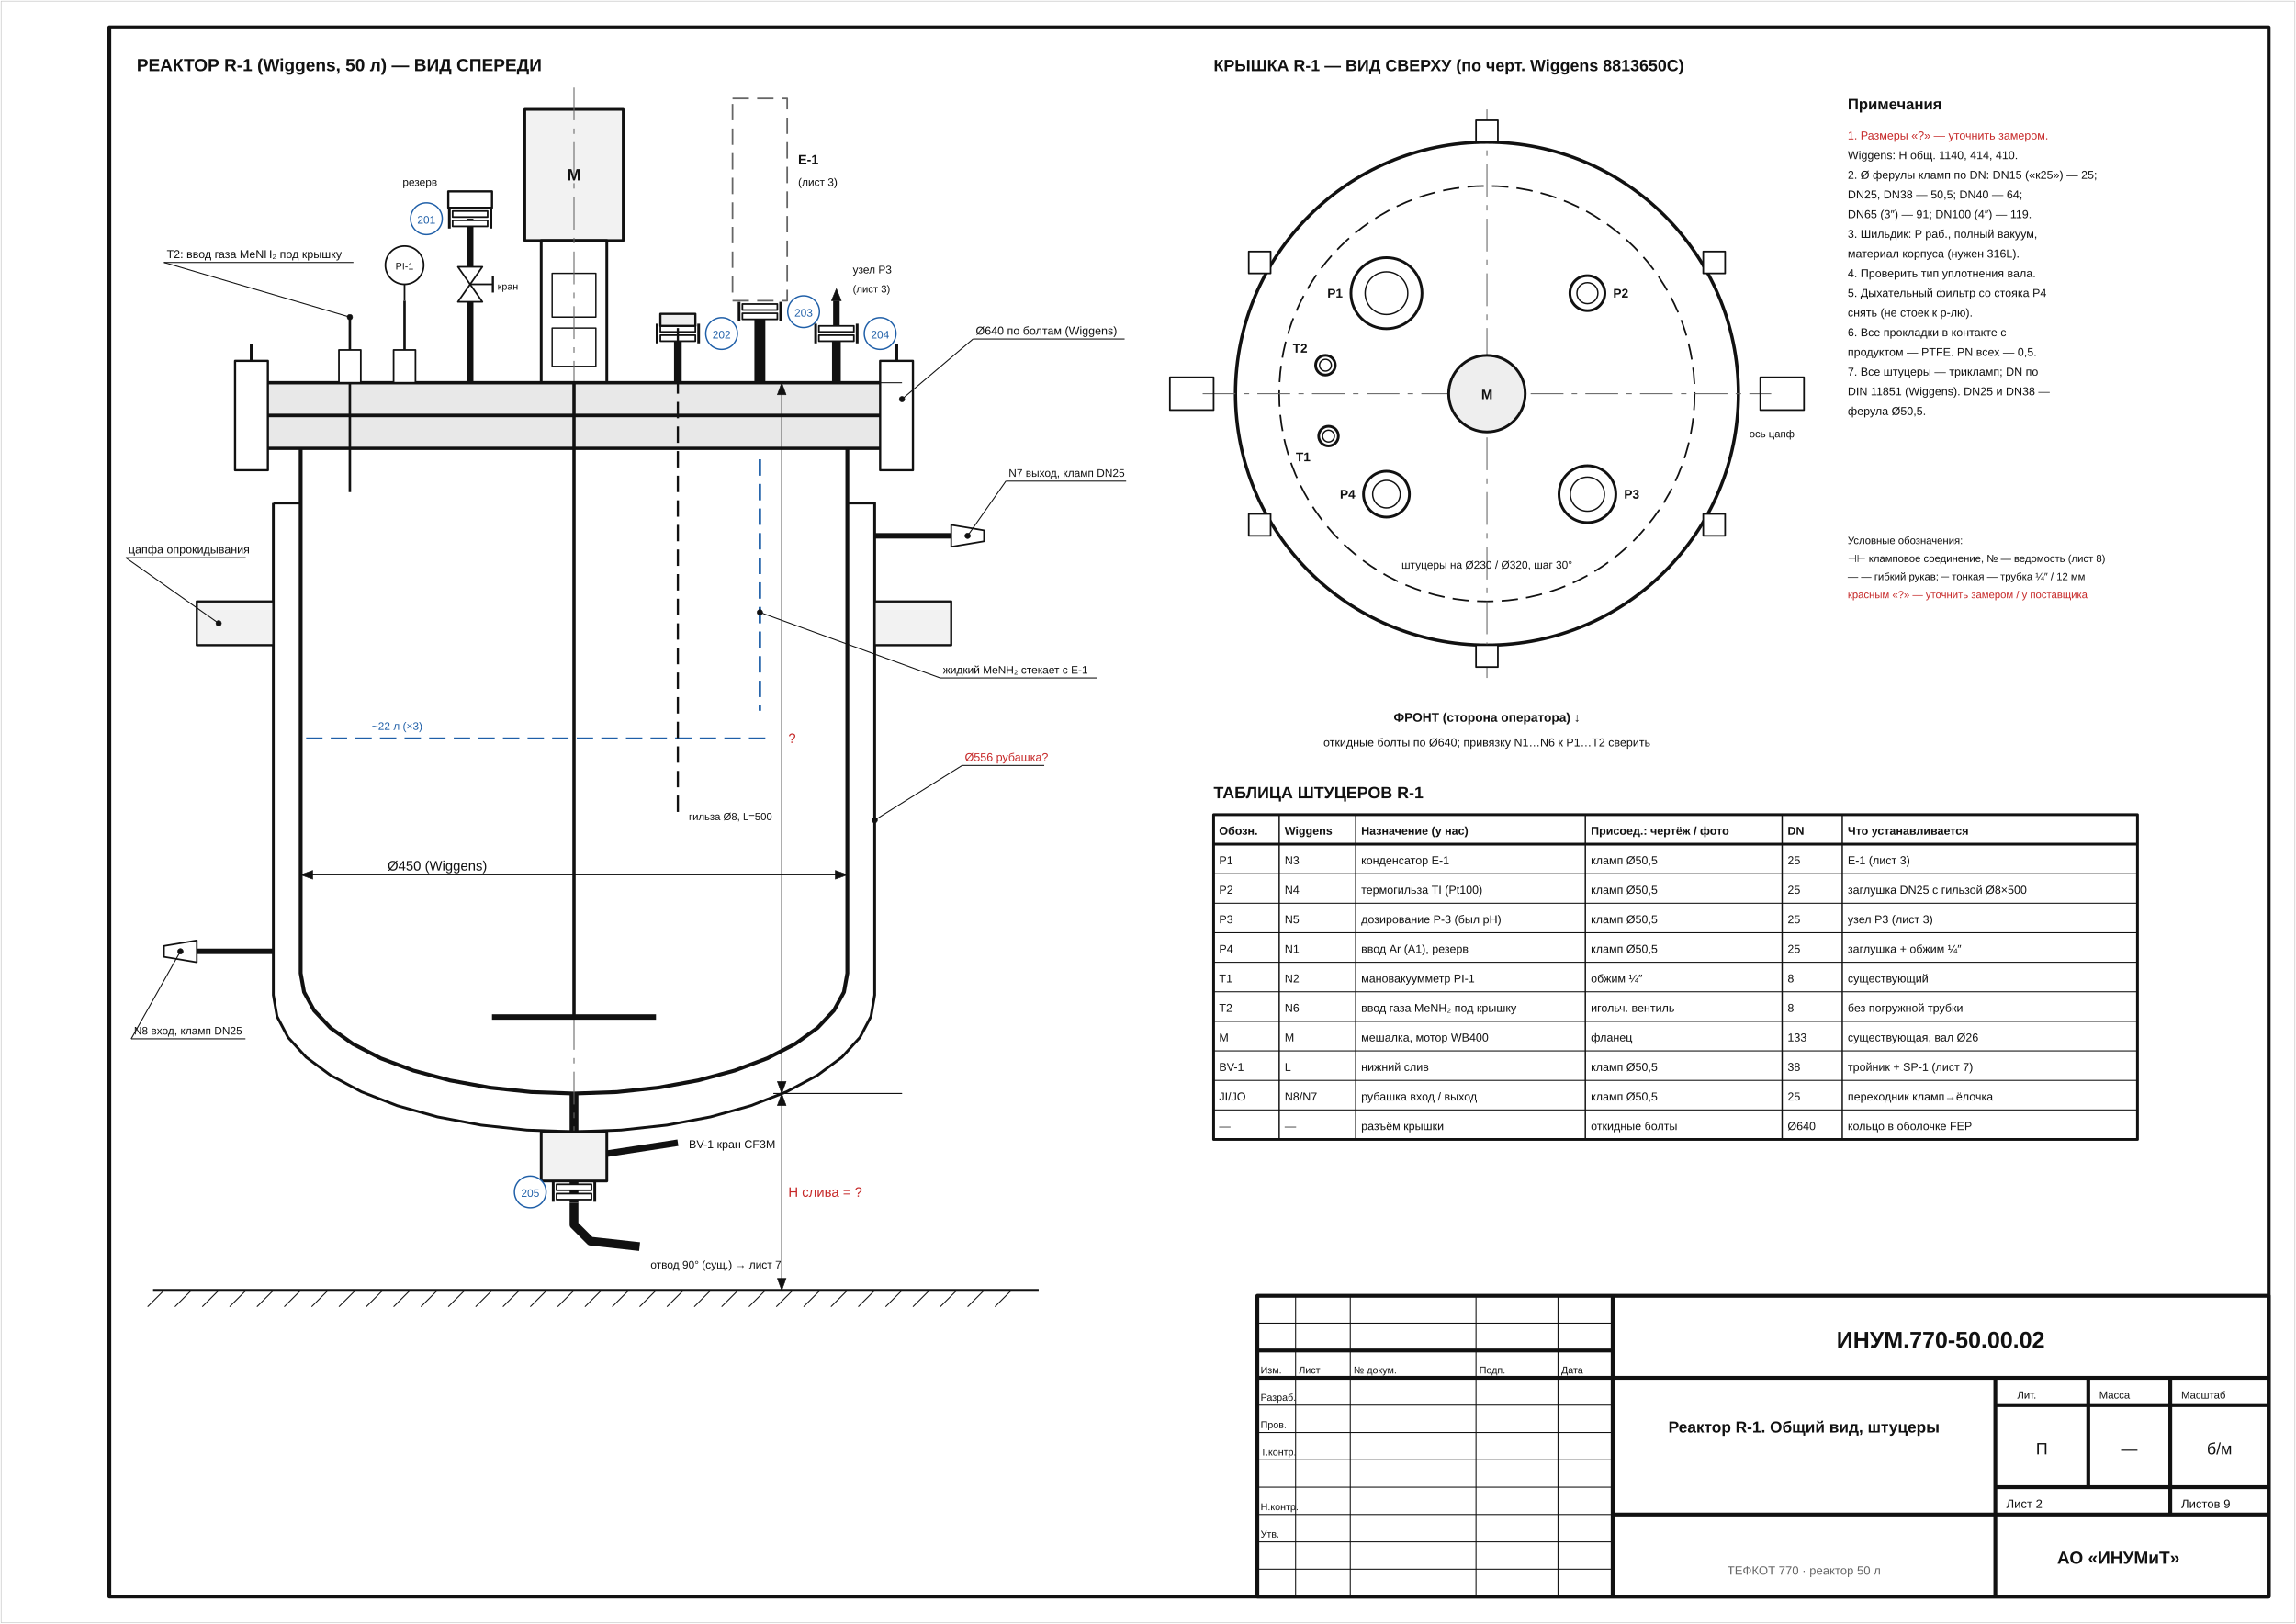
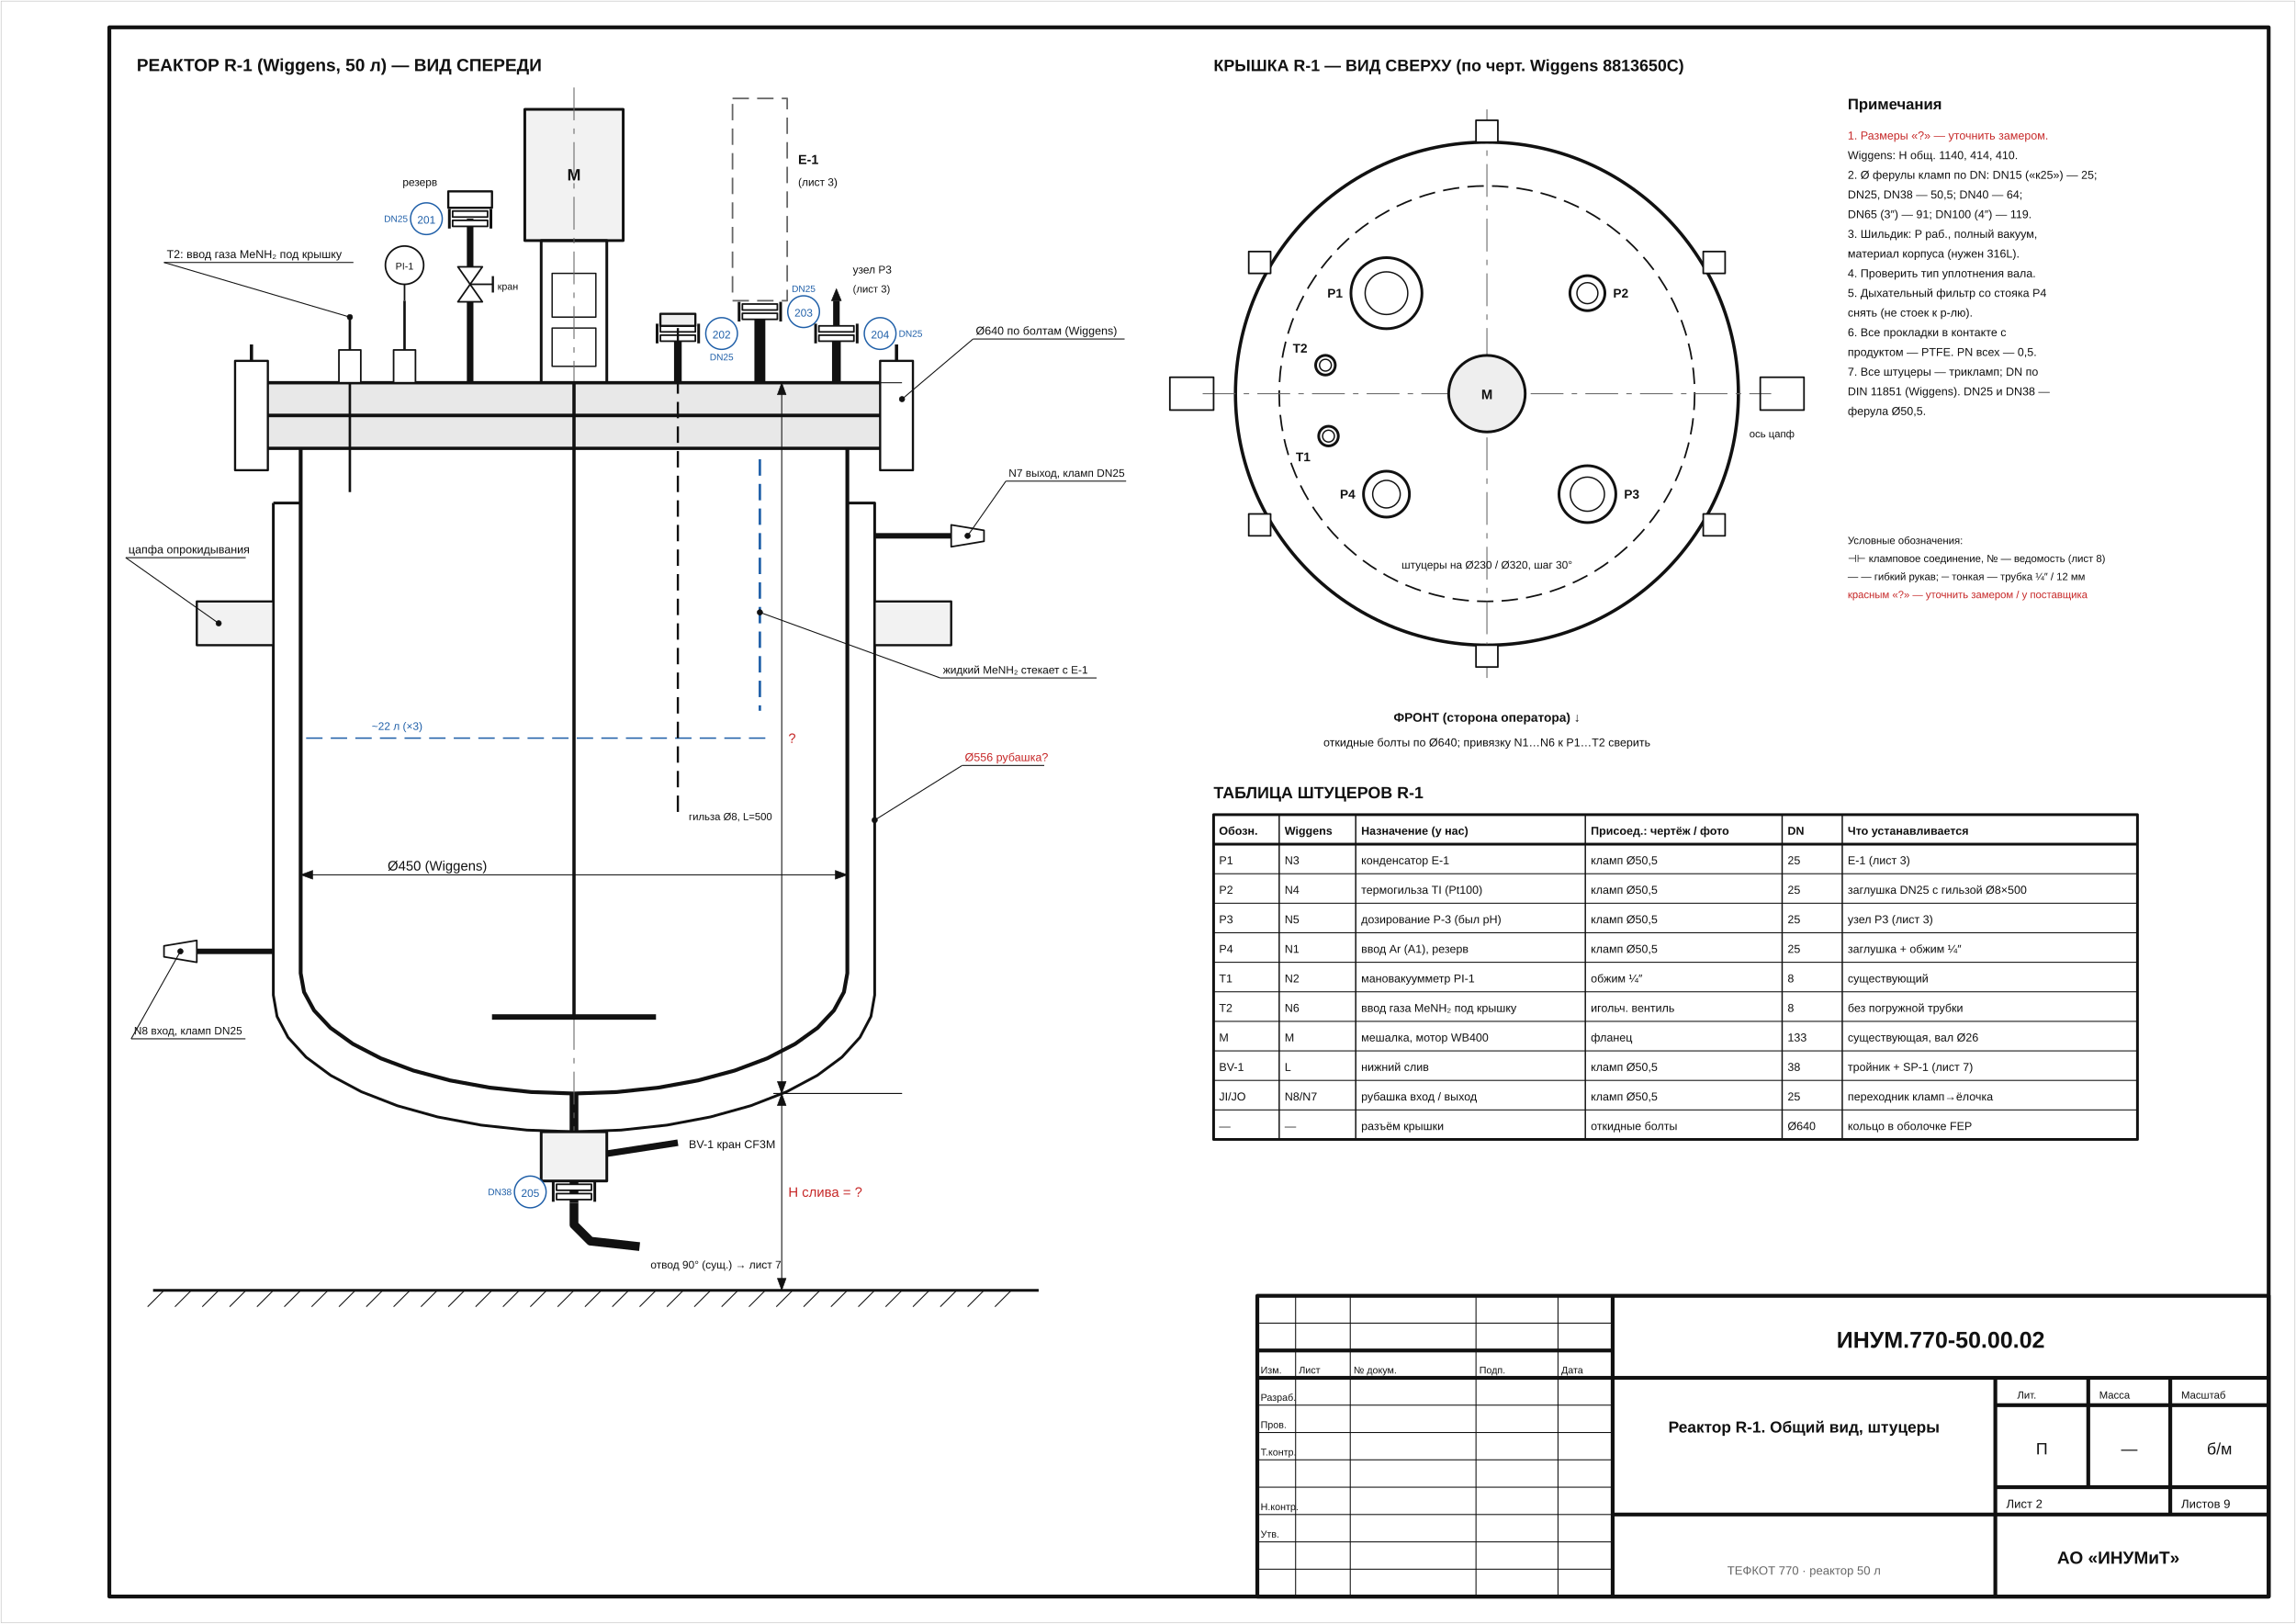
<svg xmlns="http://www.w3.org/2000/svg" viewBox="0 0 420.0 297.0" width="420.0mm" height="297.0mm" font-family="Arial, 'Liberation Sans', sans-serif">
  <rect width="100%" height="100%" fill="#fff" />
  <path d="M230.00,247.00 L295.00,247.00" fill="none" stroke="#111111" stroke-width="0.7" stroke-linejoin="round" />
  <path d="M230.00,252.00 L295.00,252.00" fill="none" stroke="#111111" stroke-width="0.7" stroke-linejoin="round" />
  <path d="M295.00,237.00 L295.00,292.00" fill="none" stroke="#111111" stroke-width="0.7" stroke-linejoin="round" />
  <path d="M295.00,252.00 L415.00,252.00" fill="none" stroke="#111111" stroke-width="0.7" stroke-linejoin="round" />
  <path d="M365.00,252.00 L365.00,292.00" fill="none" stroke="#111111" stroke-width="0.7" stroke-linejoin="round" />
  <path d="M295.00,277.00 L415.00,277.00" fill="none" stroke="#111111" stroke-width="0.7" stroke-linejoin="round" />
  <path d="M365.00,257.00 L415.00,257.00" fill="none" stroke="#111111" stroke-width="0.7" stroke-linejoin="round" />
  <path d="M365.00,272.00 L415.00,272.00" fill="none" stroke="#111111" stroke-width="0.7" stroke-linejoin="round" />
  <path d="M382.00,252.00 L382.00,272.00" fill="none" stroke="#111111" stroke-width="0.7" stroke-linejoin="round" />
  <path d="M397.00,252.00 L397.00,272.00" fill="none" stroke="#111111" stroke-width="0.7" stroke-linejoin="round" />
  <path d="M397.00,272.00 L397.00,277.00" fill="none" stroke="#111111" stroke-width="0.7" stroke-linejoin="round" />
  <path d="M55.00,82.00 L55.00,178.00 L55.62,181.44 L57.45,184.80 L60.45,187.99 L64.55,190.93 L69.64,193.56 L75.61,195.80 L82.30,197.60 L89.55,198.92 L97.18,199.73 L105.00,200.00 L112.82,199.73 L120.45,198.92 L127.70,197.60 L134.39,195.80 L140.36,193.56 L145.45,190.93 L149.55,187.99 L152.55,184.80 L154.38,181.44 L155.00,178.00 L155.00,82.00" fill="none" stroke="#111111" stroke-width="0.7" stroke-linejoin="round" />
  <path d="M50.00,92.00 L50.00,182.00 L50.68,185.91 L52.69,189.73 L55.99,193.35 L60.50,196.69 L66.11,199.68 L72.67,202.23 L80.03,204.28 L88.00,205.78 L96.40,206.69 L105.00,207.00 L113.60,206.69 L122.00,205.78 L129.97,204.28 L137.33,202.23 L143.89,199.68 L149.50,196.69 L154.01,193.35 L157.31,189.73 L159.32,185.91 L160.00,182.00 L160.00,92.00 L155.00,92.00" fill="none" stroke="#111111" stroke-width="0.5" stroke-linejoin="round" />
  <path d="M50.00,92.00 L55.00,92.00" fill="none" stroke="#111111" stroke-width="0.5" stroke-linejoin="round" />
  <path d="M74.00,70.00 L74.00,55.00" fill="none" stroke="#111111" stroke-width="0.45" stroke-linejoin="round" />
  <path d="M86.00,70.00 L86.00,55.20" fill="none" stroke="#111111" stroke-width="1.2" stroke-linejoin="round" />
  <path d="M86.00,48.80 L86.00,40.00" fill="none" stroke="#111111" stroke-width="1.2" stroke-linejoin="round" />
  <path d="M124.00,70.00 L124.00,62.00" fill="none" stroke="#111111" stroke-width="1.4" stroke-linejoin="round" />
  <path d="M139.00,70.00 L139.00,58.00" fill="none" stroke="#111111" stroke-width="2.0" stroke-linejoin="round" />
  <path d="M153.00,70.00 L153.00,62.00" fill="none" stroke="#111111" stroke-width="1.6" stroke-linejoin="round" />
  <path d="M153.00,60.00 L153.00,55.00" fill="none" stroke="#111111" stroke-width="1.2" stroke-linejoin="round" />
  <path d="M50.00,174.00 L36.00,174.00" fill="none" stroke="#111111" stroke-width="1.0" stroke-linejoin="round" />
  <path d="M160.00,98.00 L174.00,98.00" fill="none" stroke="#111111" stroke-width="1.0" stroke-linejoin="round" />
  <path d="M105.00,200.00 L105.00,220.00" fill="none" stroke="#111111" stroke-width="1.6" stroke-linejoin="round" />
  <path d="M105.00,220.00 L105.00,224.00 L108.00,227.00 L117.00,228.00" fill="none" stroke="#111111" stroke-width="1.6" stroke-linejoin="round" />
  <path d="M222.00,154.40 L391.00,154.40" fill="none" stroke="#111111" stroke-width="0.5" stroke-linejoin="round" />
  <path d="M0.20,0.20 L419.80,0.20 L419.80,296.80 L0.20,296.80 Z" fill="none" stroke="#bbbbbb" stroke-width="0.1" stroke-linejoin="round" />
  <path d="M20.00,5.00 L415.00,5.00 L415.00,292.00 L20.00,292.00 Z" fill="none" stroke="#111111" stroke-width="0.7" stroke-linejoin="round" />
  <path d="M230.00,237.00 L415.00,237.00 L415.00,292.00 L230.00,292.00 Z" fill="none" stroke="#111111" stroke-width="0.7" stroke-linejoin="round" />
  <path d="M230.00,242.00 L295.00,242.00" fill="none" stroke="#111111" stroke-width="0.18" stroke-linejoin="round" />
  <path d="M230.00,257.00 L295.00,257.00" fill="none" stroke="#111111" stroke-width="0.18" stroke-linejoin="round" />
  <path d="M230.00,262.00 L295.00,262.00" fill="none" stroke="#111111" stroke-width="0.18" stroke-linejoin="round" />
  <path d="M230.00,267.00 L295.00,267.00" fill="none" stroke="#111111" stroke-width="0.18" stroke-linejoin="round" />
  <path d="M230.00,272.00 L295.00,272.00" fill="none" stroke="#111111" stroke-width="0.18" stroke-linejoin="round" />
  <path d="M230.00,277.00 L295.00,277.00" fill="none" stroke="#111111" stroke-width="0.18" stroke-linejoin="round" />
  <path d="M230.00,282.00 L295.00,282.00" fill="none" stroke="#111111" stroke-width="0.18" stroke-linejoin="round" />
  <path d="M230.00,287.00 L295.00,287.00" fill="none" stroke="#111111" stroke-width="0.18" stroke-linejoin="round" />
  <path d="M237.00,237.00 L237.00,292.00" fill="none" stroke="#111111" stroke-width="0.18" stroke-linejoin="round" />
  <path d="M247.00,237.00 L247.00,292.00" fill="none" stroke="#111111" stroke-width="0.18" stroke-linejoin="round" />
  <path d="M270.00,237.00 L270.00,292.00" fill="none" stroke="#111111" stroke-width="0.18" stroke-linejoin="round" />
  <path d="M285.00,237.00 L285.00,292.00" fill="none" stroke="#111111" stroke-width="0.18" stroke-linejoin="round" />
  <text x="230.60" y="251.20" font-size="1.8" text-anchor="start" fill="#111111">Изм.</text>
  <text x="237.60" y="251.20" font-size="1.8" text-anchor="start" fill="#111111">Лист</text>
  <text x="247.60" y="251.20" font-size="1.8" text-anchor="start" fill="#111111">№ докум.</text>
  <text x="270.60" y="251.20" font-size="1.8" text-anchor="start" fill="#111111">Подп.</text>
  <text x="285.60" y="251.20" font-size="1.8" text-anchor="start" fill="#111111">Дата</text>
  <text x="230.60" y="256.20" font-size="1.8" text-anchor="start" fill="#111111">Разраб.</text>
  <text x="230.60" y="261.20" font-size="1.8" text-anchor="start" fill="#111111">Пров.</text>
  <text x="230.60" y="266.20" font-size="1.8" text-anchor="start" fill="#111111">Т.контр.</text>
  <text x="230.60" y="276.20" font-size="1.8" text-anchor="start" fill="#111111">Н.контр.</text>
  <text x="230.60" y="281.20" font-size="1.8" text-anchor="start" fill="#111111">Утв.</text>
  <text x="248.60" y="256.20" font-size="1.8" text-anchor="start" fill="#111111" />
  <text x="355.00" y="246.50" font-size="4.2" text-anchor="middle" fill="#111111" font-weight="bold">ИНУМ.770-50.00.02</text>
  <text x="330.00" y="262.00" font-size="2.9" text-anchor="middle" fill="#111111" font-weight="bold">Реактор R-1. Общий вид, штуцеры</text>
  <text x="369.00" y="255.80" font-size="1.9" text-anchor="start" fill="#111111">Лит.</text>
  <text x="384.00" y="255.80" font-size="1.9" text-anchor="start" fill="#111111">Масса</text>
  <text x="399.00" y="255.80" font-size="1.9" text-anchor="start" fill="#111111">Масштаб</text>
  <text x="373.50" y="266.00" font-size="3" text-anchor="middle" fill="#111111">П</text>
  <text x="389.50" y="266.00" font-size="3" text-anchor="middle" fill="#111111">—</text>
  <text x="406.00" y="266.00" font-size="3" text-anchor="middle" fill="#111111">б/м</text>
  <text x="367.00" y="275.80" font-size="2.2" text-anchor="start" fill="#111111">Лист 2</text>
  <text x="399.00" y="275.80" font-size="2.2" text-anchor="start" fill="#111111">Листов 9</text>
  <text x="387.50" y="286.00" font-size="3.2" text-anchor="middle" fill="#111111" font-weight="bold">АО «ИНУМиТ»</text>
  <text x="330.00" y="288.00" font-size="2.2" text-anchor="middle" fill="#666666">ТЕФКОТ 770 · реактор 50 л</text>
  <text x="25.00" y="13.00" font-size="3.2" text-anchor="start" fill="#111111" font-weight="bold">РЕАКТОР R-1 (Wiggens, 50 л) — ВИД СПЕРЕДИ</text>
  <path d="M96.00,20.00 L114.00,20.00 L114.00,44.00 L96.00,44.00 Z" fill="#f2f2f2" stroke="#111111" stroke-width="0.5" stroke-linejoin="round" />
  <text x="105.00" y="33.00" font-size="3" text-anchor="middle" fill="#111111" font-weight="bold">M</text>
  <path d="M99.00,44.00 L111.00,44.00 L111.00,70.00 L99.00,70.00 Z" fill="none" stroke="#111111" stroke-width="0.5" stroke-linejoin="round" />
  <path d="M101.00,50.00 L109.00,50.00 L109.00,58.00 L101.00,58.00 Z" fill="none" stroke="#111111" stroke-width="0.25" stroke-linejoin="round" />
  <path d="M101.00,60.00 L109.00,60.00 L109.00,67.00 L101.00,67.00 Z" fill="none" stroke="#111111" stroke-width="0.25" stroke-linejoin="round" />
  <path d="M105.00,16.00 L105.00,212.00" fill="none" stroke="#666666" stroke-width="0.18" stroke-dasharray="6 1.5 1 1.5" stroke-linejoin="round" />
  <path d="M45.00,70.00 L165.00,70.00 L165.00,76.00 L45.00,76.00 Z" fill="#e8e8e8" stroke="#111111" stroke-width="0.6" stroke-linejoin="round" />
  <path d="M45.00,76.00 L165.00,76.00 L165.00,82.00 L45.00,82.00 Z" fill="#e8e8e8" stroke="#111111" stroke-width="0.6" stroke-linejoin="round" />
  <path d="M43.00,66.00 L49.00,66.00 L49.00,86.00 L43.00,86.00 Z" fill="#ffffff" stroke="#111111" stroke-width="0.4" stroke-linejoin="round" />
  <path d="M46.00,63.00 L46.00,66.00" fill="none" stroke="#111111" stroke-width="0.6" stroke-linejoin="round" />
  <path d="M161.00,66.00 L167.00,66.00 L167.00,86.00 L161.00,86.00 Z" fill="#ffffff" stroke="#111111" stroke-width="0.4" stroke-linejoin="round" />
  <path d="M164.00,63.00 L164.00,66.00" fill="none" stroke="#111111" stroke-width="0.6" stroke-linejoin="round" />
  <path d="M36.00,110.00 L50.00,110.00 L50.00,118.00 L36.00,118.00 Z" fill="#f2f2f2" stroke="#111111" stroke-width="0.4" stroke-linejoin="round" />
  <path d="M160.00,110.00 L174.00,110.00 L174.00,118.00 L160.00,118.00 Z" fill="#f2f2f2" stroke="#111111" stroke-width="0.4" stroke-linejoin="round" />
  <path d="M40.00,114.00 L23.00,102.00" fill="none" stroke="#111111" stroke-width="0.18" stroke-linejoin="round" />
  <path d="M23.00,102.00 L44.95,102.00" fill="none" stroke="#111111" stroke-width="0.18" stroke-linejoin="round" />
  <text x="23.50" y="101.20" font-size="2.1" text-anchor="start" fill="#111111">цапфа опрокидывания</text>
  <circle cx="40.00" cy="114.00" r="0.50" fill="#111111" stroke="#111111" stroke-width="0.1" />
  <path d="M105.00,70.00 L105.00,186.00" fill="none" stroke="#111111" stroke-width="0.6" stroke-linejoin="round" />
  <path d="M90.00,186.00 L120.00,186.00" fill="none" stroke="#111111" stroke-width="1.0" stroke-linejoin="round" />
  <path d="M56.00,135.00 L140.00,135.00" fill="none" stroke="#1f5fa8" stroke-width="0.25" stroke-dasharray="3 1.5" stroke-linejoin="round" />
  <text x="68.00" y="133.50" font-size="2.0" text-anchor="start" fill="#1f5fa8">~22 л (×3)</text>
  <path d="M64.00,58.00 L64.00,90.00" fill="none" stroke="#111111" stroke-width="0.45" stroke-linejoin="round" />
  <path d="M62.00,64.00 L66.00,64.00 L66.00,70.00 L62.00,70.00 Z" fill="#ffffff" stroke="#111111" stroke-width="0.3" stroke-linejoin="round" />
  <path d="M64.00,58.00 L30.00,48.00" fill="none" stroke="#111111" stroke-width="0.18" stroke-linejoin="round" />
  <path d="M30.00,48.00 L64.65,48.00" fill="none" stroke="#111111" stroke-width="0.18" stroke-linejoin="round" />
  <text x="30.50" y="47.20" font-size="2.1" text-anchor="start" fill="#111111">T2: ввод газа MeNH₂ под крышку</text>
  <circle cx="64.00" cy="58.00" r="0.50" fill="#111111" stroke="#111111" stroke-width="0.1" />
  <path d="M139.00,84.00 L139.00,130.00" fill="none" stroke="#1f5fa8" stroke-width="0.45" stroke-dasharray="3 1.5" stroke-linejoin="round" />
  <path d="M139.00,112.00 L172.00,124.00" fill="none" stroke="#111111" stroke-width="0.18" stroke-linejoin="round" />
  <path d="M172.00,124.00 L200.60,124.00" fill="none" stroke="#111111" stroke-width="0.18" stroke-linejoin="round" />
  <text x="172.50" y="123.20" font-size="2.0" text-anchor="start" fill="#111111">жидкий MeNH₂ стекает с E-1</text>
  <circle cx="139.00" cy="112.00" r="0.50" fill="#111111" stroke="#111111" stroke-width="0.1" />
  <path d="M72.00,64.00 L76.00,64.00 L76.00,70.00 L72.00,70.00 Z" fill="#ffffff" stroke="#111111" stroke-width="0.3" stroke-linejoin="round" />
  <path d="M74.00,55.00 L74.00,52.00" fill="none" stroke="#111111" stroke-width="0.3" stroke-linejoin="round" />
  <circle cx="74.00" cy="48.50" r="3.50" fill="#ffffff" stroke="#111111" stroke-width="0.3" />
  <text x="74.00" y="49.30" font-size="1.8" text-anchor="middle" fill="#111111">PI-1</text>
  <path d="M83.76,48.80 L88.24,55.20 L83.76,55.20 L88.24,48.80 Z" fill="#ffffff" stroke="#111111" stroke-width="0.3" stroke-linejoin="round" />
  <path d="M86.00,52.00 L90.16,52.00" fill="none" stroke="#111111" stroke-width="0.3" stroke-linejoin="round" />
  <path d="M90.16,50.50 L90.16,53.50" fill="none" stroke="#111111" stroke-width="0.4" stroke-linejoin="round" />
  <text x="91.00" y="53.00" font-size="1.8" text-anchor="start" fill="#111111">кран</text>
  <path d="M82.80,38.60 L89.20,38.60 L89.20,39.70 L82.80,39.70 Z" fill="#ffffff" stroke="#111111" stroke-width="0.3" stroke-linejoin="round" />
  <path d="M82.80,40.30 L89.20,40.30 L89.20,41.40 L82.80,41.40 Z" fill="#ffffff" stroke="#111111" stroke-width="0.3" stroke-linejoin="round" />
  <path d="M82.20,38.20 L82.20,41.80" fill="none" stroke="#111111" stroke-width="0.5" stroke-linejoin="round" />
  <path d="M89.80,38.20 L89.80,41.80" fill="none" stroke="#111111" stroke-width="0.5" stroke-linejoin="round" />
  <circle cx="78.00" cy="40.00" r="2.90" fill="#ffffff" stroke="#1f5fa8" stroke-width="0.25" />
  <text x="78.00" y="40.90" font-size="2.0" text-anchor="middle" fill="#1f5fa8">201</text>
  <path d="M82.00,35.00 L90.00,35.00 L90.00,38.00 L82.00,38.00 Z" fill="#ffffff" stroke="#111111" stroke-width="0.4" stroke-linejoin="round" />
  <text x="80.00" y="34.00" font-size="2.0" text-anchor="end" fill="#111111">резерв</text>
  <path d="M120.80,59.60 L127.20,59.60 L127.20,60.70 L120.80,60.70 Z" fill="#ffffff" stroke="#111111" stroke-width="0.3" stroke-linejoin="round" />
  <path d="M120.80,61.30 L127.20,61.30 L127.20,62.40 L120.80,62.40 Z" fill="#ffffff" stroke="#111111" stroke-width="0.3" stroke-linejoin="round" />
  <path d="M120.20,59.20 L120.20,62.80" fill="none" stroke="#111111" stroke-width="0.5" stroke-linejoin="round" />
  <path d="M127.80,59.20 L127.80,62.80" fill="none" stroke="#111111" stroke-width="0.5" stroke-linejoin="round" />
  <circle cx="132.00" cy="61.00" r="2.90" fill="#ffffff" stroke="#1f5fa8" stroke-width="0.25" />
  <text x="132.00" y="61.90" font-size="2.0" text-anchor="middle" fill="#1f5fa8">202</text>
  <path d="M120.80,57.40 L127.20,57.40 L127.20,59.60 L120.80,59.60 Z" fill="#eeeeee" stroke="#111111" stroke-width="0.4" stroke-linejoin="round" />
  <path d="M124.00,60.00 L124.00,150.00" fill="none" stroke="#111111" stroke-width="0.4" stroke-dasharray="3 1.5" stroke-linejoin="round" />
  <text x="126.00" y="150.00" font-size="1.9" text-anchor="start" fill="#111111">гильза Ø8, L=500</text>
  <path d="M135.80,55.60 L142.20,55.60 L142.20,56.70 L135.80,56.70 Z" fill="#ffffff" stroke="#111111" stroke-width="0.3" stroke-linejoin="round" />
  <path d="M135.80,57.30 L142.20,57.30 L142.20,58.40 L135.80,58.40 Z" fill="#ffffff" stroke="#111111" stroke-width="0.3" stroke-linejoin="round" />
  <path d="M135.20,55.20 L135.20,58.80" fill="none" stroke="#111111" stroke-width="0.5" stroke-linejoin="round" />
  <path d="M142.80,55.20 L142.80,58.80" fill="none" stroke="#111111" stroke-width="0.5" stroke-linejoin="round" />
  <circle cx="147.00" cy="57.00" r="2.90" fill="#ffffff" stroke="#1f5fa8" stroke-width="0.25" />
  <text x="147.00" y="57.90" font-size="2.0" text-anchor="middle" fill="#1f5fa8">203</text>
  <path d="M134.00,18.00 L144.00,18.00 L144.00,55.00 L134.00,55.00 Z" fill="none" stroke="#666666" stroke-width="0.3" stroke-dasharray="3 1.5" stroke-linejoin="round" />
  <text x="146.00" y="30.00" font-size="2.4" text-anchor="start" fill="#111111" font-weight="bold">E-1</text>
  <text x="146.00" y="34.00" font-size="2.0" text-anchor="start" fill="#111111">(лист 3)</text>
  <path d="M149.80,59.60 L156.20,59.60 L156.20,60.70 L149.80,60.70 Z" fill="#ffffff" stroke="#111111" stroke-width="0.3" stroke-linejoin="round" />
  <path d="M149.80,61.30 L156.20,61.30 L156.20,62.40 L149.80,62.40 Z" fill="#ffffff" stroke="#111111" stroke-width="0.3" stroke-linejoin="round" />
  <path d="M149.20,59.20 L149.20,62.80" fill="none" stroke="#111111" stroke-width="0.5" stroke-linejoin="round" />
  <path d="M156.80,59.20 L156.80,62.80" fill="none" stroke="#111111" stroke-width="0.5" stroke-linejoin="round" />
  <circle cx="161.00" cy="61.00" r="2.90" fill="#ffffff" stroke="#1f5fa8" stroke-width="0.25" />
  <text x="161.00" y="61.90" font-size="2.0" text-anchor="middle" fill="#1f5fa8">204</text>
  <path d="M153.00,52.80 L153.90,55.00 L152.10,55.00 Z" fill="#111111" stroke="#111111" stroke-width="0.1" stroke-linejoin="round" />
  <text x="156.00" y="50.00" font-size="2.0" text-anchor="start" fill="#111111">узел P3</text>
  <text x="156.00" y="53.50" font-size="1.9" text-anchor="start" fill="#111111">(лист 3)</text>
  <path d="M36.00,172.00 L30.00,173.00 L30.00,175.00 L36.00,176.00 Z" fill="none" stroke="#111111" stroke-width="0.3" stroke-linejoin="round" />
  <path d="M33.00,174.00 L24.00,190.00" fill="none" stroke="#111111" stroke-width="0.18" stroke-linejoin="round" />
  <path d="M24.00,190.00 L44.90,190.00" fill="none" stroke="#111111" stroke-width="0.18" stroke-linejoin="round" />
  <text x="24.50" y="189.20" font-size="2.0" text-anchor="start" fill="#111111">N8 вход, кламп DN25</text>
  <circle cx="33.00" cy="174.00" r="0.50" fill="#111111" stroke="#111111" stroke-width="0.1" />
  <path d="M174.00,96.00 L180.00,97.00 L180.00,99.00 L174.00,100.00 Z" fill="none" stroke="#111111" stroke-width="0.3" stroke-linejoin="round" />
  <path d="M177.00,98.00 L184.00,88.00" fill="none" stroke="#111111" stroke-width="0.18" stroke-linejoin="round" />
  <path d="M184.00,88.00 L206.00,88.00" fill="none" stroke="#111111" stroke-width="0.18" stroke-linejoin="round" />
  <text x="184.50" y="87.20" font-size="2.0" text-anchor="start" fill="#111111">N7 выход, кламп DN25</text>
  <circle cx="177.00" cy="98.00" r="0.50" fill="#111111" stroke="#111111" stroke-width="0.1" />
  <path d="M99.00,207.00 L111.00,207.00 L111.00,216.00 L99.00,216.00 Z" fill="#f2f2f2" stroke="#111111" stroke-width="0.5" stroke-linejoin="round" />
  <path d="M111.00,211.00 L124.00,209.00" fill="none" stroke="#111111" stroke-width="1.2" stroke-linejoin="round" />
  <text x="126.00" y="210.00" font-size="2.1" text-anchor="start" fill="#111111">BV-1 кран CF3M</text>
  <path d="M101.80,216.60 L108.20,216.60 L108.20,217.70 L101.80,217.70 Z" fill="#ffffff" stroke="#111111" stroke-width="0.3" stroke-linejoin="round" />
  <path d="M101.80,218.30 L108.20,218.30 L108.20,219.40 L101.80,219.40 Z" fill="#ffffff" stroke="#111111" stroke-width="0.3" stroke-linejoin="round" />
  <path d="M101.20,216.20 L101.20,219.80" fill="none" stroke="#111111" stroke-width="0.5" stroke-linejoin="round" />
  <path d="M108.80,216.20 L108.80,219.80" fill="none" stroke="#111111" stroke-width="0.5" stroke-linejoin="round" />
  <circle cx="97.00" cy="218.00" r="2.90" fill="#ffffff" stroke="#1f5fa8" stroke-width="0.25" />
  <text x="97.00" y="218.90" font-size="2.0" text-anchor="middle" fill="#1f5fa8">205</text>
  <text x="119.00" y="232.00" font-size="2.0" text-anchor="start" fill="#111111">отвод 90° (сущ.) → лист 7</text>
  <path d="M28.00,236.00 L190.00,236.00" fill="none" stroke="#111111" stroke-width="0.5" stroke-linejoin="round" />
  <path d="M30.00,236.00 L27.00,239.00" fill="none" stroke="#111111" stroke-width="0.18" stroke-linejoin="round" />
  <path d="M35.00,236.00 L32.00,239.00" fill="none" stroke="#111111" stroke-width="0.18" stroke-linejoin="round" />
  <path d="M40.00,236.00 L37.00,239.00" fill="none" stroke="#111111" stroke-width="0.18" stroke-linejoin="round" />
  <path d="M45.00,236.00 L42.00,239.00" fill="none" stroke="#111111" stroke-width="0.18" stroke-linejoin="round" />
  <path d="M50.00,236.00 L47.00,239.00" fill="none" stroke="#111111" stroke-width="0.18" stroke-linejoin="round" />
  <path d="M55.00,236.00 L52.00,239.00" fill="none" stroke="#111111" stroke-width="0.18" stroke-linejoin="round" />
  <path d="M60.00,236.00 L57.00,239.00" fill="none" stroke="#111111" stroke-width="0.18" stroke-linejoin="round" />
  <path d="M65.00,236.00 L62.00,239.00" fill="none" stroke="#111111" stroke-width="0.18" stroke-linejoin="round" />
  <path d="M70.00,236.00 L67.00,239.00" fill="none" stroke="#111111" stroke-width="0.18" stroke-linejoin="round" />
  <path d="M75.00,236.00 L72.00,239.00" fill="none" stroke="#111111" stroke-width="0.18" stroke-linejoin="round" />
  <path d="M80.00,236.00 L77.00,239.00" fill="none" stroke="#111111" stroke-width="0.18" stroke-linejoin="round" />
  <path d="M85.00,236.00 L82.00,239.00" fill="none" stroke="#111111" stroke-width="0.18" stroke-linejoin="round" />
  <path d="M90.00,236.00 L87.00,239.00" fill="none" stroke="#111111" stroke-width="0.18" stroke-linejoin="round" />
  <path d="M95.00,236.00 L92.00,239.00" fill="none" stroke="#111111" stroke-width="0.18" stroke-linejoin="round" />
  <path d="M100.00,236.00 L97.00,239.00" fill="none" stroke="#111111" stroke-width="0.18" stroke-linejoin="round" />
  <path d="M105.00,236.00 L102.00,239.00" fill="none" stroke="#111111" stroke-width="0.18" stroke-linejoin="round" />
  <path d="M110.00,236.00 L107.00,239.00" fill="none" stroke="#111111" stroke-width="0.18" stroke-linejoin="round" />
  <path d="M115.00,236.00 L112.00,239.00" fill="none" stroke="#111111" stroke-width="0.18" stroke-linejoin="round" />
  <path d="M120.00,236.00 L117.00,239.00" fill="none" stroke="#111111" stroke-width="0.18" stroke-linejoin="round" />
  <path d="M125.00,236.00 L122.00,239.00" fill="none" stroke="#111111" stroke-width="0.18" stroke-linejoin="round" />
  <path d="M130.00,236.00 L127.00,239.00" fill="none" stroke="#111111" stroke-width="0.18" stroke-linejoin="round" />
  <path d="M135.00,236.00 L132.00,239.00" fill="none" stroke="#111111" stroke-width="0.18" stroke-linejoin="round" />
  <path d="M140.00,236.00 L137.00,239.00" fill="none" stroke="#111111" stroke-width="0.18" stroke-linejoin="round" />
  <path d="M145.00,236.00 L142.00,239.00" fill="none" stroke="#111111" stroke-width="0.18" stroke-linejoin="round" />
  <path d="M150.00,236.00 L147.00,239.00" fill="none" stroke="#111111" stroke-width="0.18" stroke-linejoin="round" />
  <path d="M155.00,236.00 L152.00,239.00" fill="none" stroke="#111111" stroke-width="0.18" stroke-linejoin="round" />
  <path d="M160.00,236.00 L157.00,239.00" fill="none" stroke="#111111" stroke-width="0.18" stroke-linejoin="round" />
  <path d="M165.00,236.00 L162.00,239.00" fill="none" stroke="#111111" stroke-width="0.18" stroke-linejoin="round" />
  <path d="M170.00,236.00 L167.00,239.00" fill="none" stroke="#111111" stroke-width="0.18" stroke-linejoin="round" />
  <path d="M175.00,236.00 L172.00,239.00" fill="none" stroke="#111111" stroke-width="0.18" stroke-linejoin="round" />
  <path d="M180.00,236.00 L177.00,239.00" fill="none" stroke="#111111" stroke-width="0.18" stroke-linejoin="round" />
  <path d="M185.00,236.00 L182.00,239.00" fill="none" stroke="#111111" stroke-width="0.18" stroke-linejoin="round" />
  <path d="M55.00,160.00 L55.00,161.50" fill="none" stroke="#111111" stroke-width="0.18" stroke-linejoin="round" />
  <path d="M155.00,160.00 L155.00,161.50" fill="none" stroke="#111111" stroke-width="0.18" stroke-linejoin="round" />
  <path d="M55.00,160.00 L155.00,160.00" fill="none" stroke="#111111" stroke-width="0.18" stroke-linejoin="round" />
  <path d="M55.00,160.00 L57.20,159.20 L57.20,160.80 Z" fill="#111111" stroke="#111111" stroke-width="0.1" stroke-linejoin="round" />
  <path d="M155.00,160.00 L152.80,160.80 L152.80,159.20 Z" fill="#111111" stroke="#111111" stroke-width="0.1" stroke-linejoin="round" />
  <text x="105.00" y="159.20" font-size="2.5" text-anchor="middle" fill="#111111" />
  <text x="80.00" y="159.20" font-size="2.5" text-anchor="middle" fill="#111111">Ø450 (Wiggens)</text>
  <path d="M160.00,150.00 L176.00,140.00" fill="none" stroke="#111111" stroke-width="0.18" stroke-linejoin="round" />
  <path d="M176.00,140.00 L191.02,140.00" fill="none" stroke="#111111" stroke-width="0.18" stroke-linejoin="round" />
  <text x="176.50" y="139.20" font-size="2.1" text-anchor="start" fill="#c62828">Ø556 рубашка?</text>
  <circle cx="160.00" cy="150.00" r="0.50" fill="#111111" stroke="#111111" stroke-width="0.1" />
  <path d="M165.00,70.00 L141.50,70.00" fill="none" stroke="#111111" stroke-width="0.18" stroke-linejoin="round" />
  <path d="M165.00,200.00 L141.50,200.00" fill="none" stroke="#111111" stroke-width="0.18" stroke-linejoin="round" />
  <path d="M143.00,70.00 L143.00,200.00" fill="none" stroke="#111111" stroke-width="0.18" stroke-linejoin="round" />
  <path d="M143.00,70.00 L143.80,72.20 L142.20,72.20 Z" fill="#111111" stroke="#111111" stroke-width="0.1" stroke-linejoin="round" />
  <path d="M143.00,200.00 L142.20,197.80 L143.80,197.80 Z" fill="#111111" stroke="#111111" stroke-width="0.1" stroke-linejoin="round" />
  <text x="144.20" y="135.88" font-size="2.5" text-anchor="start" fill="#c62828">?</text>
  <path d="M165.00,200.00 L141.50,200.00" fill="none" stroke="#111111" stroke-width="0.18" stroke-linejoin="round" />
  <path d="M165.00,236.00 L141.50,236.00" fill="none" stroke="#111111" stroke-width="0.18" stroke-linejoin="round" />
  <path d="M143.00,200.00 L143.00,236.00" fill="none" stroke="#111111" stroke-width="0.18" stroke-linejoin="round" />
  <path d="M143.00,200.00 L143.80,202.20 L142.20,202.20 Z" fill="#111111" stroke="#111111" stroke-width="0.1" stroke-linejoin="round" />
  <path d="M143.00,236.00 L142.20,233.80 L143.80,233.80 Z" fill="#111111" stroke="#111111" stroke-width="0.1" stroke-linejoin="round" />
  <text x="144.20" y="218.88" font-size="2.5" text-anchor="start" fill="#c62828">H слива = ?</text>
  <path d="M165.00,73.00 L178.00,62.00" fill="none" stroke="#111111" stroke-width="0.18" stroke-linejoin="round" />
  <path d="M178.00,62.00 L205.72,62.00" fill="none" stroke="#111111" stroke-width="0.18" stroke-linejoin="round" />
  <text x="178.50" y="61.20" font-size="2.1" text-anchor="start" fill="#111111">Ø640 по болтам (Wiggens)</text>
  <circle cx="165.00" cy="73.00" r="0.50" fill="#111111" stroke="#111111" stroke-width="0.1" />
  <text x="222.00" y="13.00" font-size="3.0" text-anchor="start" fill="#111111" font-weight="bold">КРЫШКА R-1 — ВИД СВЕРХУ (по черт. Wiggens 8813650C)</text>
  <circle cx="272.00" cy="72.00" r="46.00" fill="none" stroke="#111111" stroke-width="0.6" />
  <circle cx="272.00" cy="72.00" r="38.00" fill="none" stroke="#111111" stroke-width="0.3" stroke-dasharray="3 1.5" />
  <path d="M220.00,72.00 L324.00,72.00" fill="none" stroke="#666666" stroke-width="0.18" stroke-dasharray="6 1.5 1 1.5" stroke-linejoin="round" />
  <path d="M272.00,20.00 L272.00,124.00" fill="none" stroke="#666666" stroke-width="0.18" stroke-dasharray="6 1.5 1 1.5" stroke-linejoin="round" />
  <path d="M311.57,94.00 L315.57,94.00 L315.57,98.00 L311.57,98.00 Z" fill="#ffffff" stroke="#111111" stroke-width="0.3" stroke-linejoin="round" />
  <path d="M270.00,118.00 L274.00,118.00 L274.00,122.00 L270.00,122.00 Z" fill="#ffffff" stroke="#111111" stroke-width="0.3" stroke-linejoin="round" />
  <path d="M228.43,94.00 L232.43,94.00 L232.43,98.00 L228.43,98.00 Z" fill="#ffffff" stroke="#111111" stroke-width="0.3" stroke-linejoin="round" />
  <path d="M228.43,46.00 L232.43,46.00 L232.43,50.00 L228.43,50.00 Z" fill="#ffffff" stroke="#111111" stroke-width="0.3" stroke-linejoin="round" />
  <path d="M270.00,22.00 L274.00,22.00 L274.00,26.00 L270.00,26.00 Z" fill="#ffffff" stroke="#111111" stroke-width="0.3" stroke-linejoin="round" />
  <path d="M311.57,46.00 L315.57,46.00 L315.57,50.00 L311.57,50.00 Z" fill="#ffffff" stroke="#111111" stroke-width="0.3" stroke-linejoin="round" />
  <circle cx="272.00" cy="72.00" r="7.00" fill="#eeeeee" stroke="#111111" stroke-width="0.5" />
  <text x="272.00" y="73.00" font-size="2.5" text-anchor="middle" fill="#111111" font-weight="bold">M</text>
  <path d="M214.00,69.00 L222.00,69.00 L222.00,75.00 L214.00,75.00 Z" fill="none" stroke="#111111" stroke-width="0.3" stroke-linejoin="round" />
  <path d="M322.00,69.00 L330.00,69.00 L330.00,75.00 L322.00,75.00 Z" fill="none" stroke="#111111" stroke-width="0.3" stroke-linejoin="round" />
  <text x="320.00" y="80.00" font-size="1.9" text-anchor="start" fill="#111111">ось цапф</text>
  <circle cx="253.62" cy="53.62" r="6.50" fill="#ffffff" stroke="#111111" stroke-width="0.5" />
  <circle cx="253.62" cy="53.62" r="3.90" fill="none" stroke="#111111" stroke-width="0.25" />
  <text x="245.62" y="54.42" font-size="2.3" text-anchor="end" fill="#111111" font-weight="bold">P1</text>
  <circle cx="290.38" cy="53.62" r="3.20" fill="#ffffff" stroke="#111111" stroke-width="0.5" />
  <circle cx="290.38" cy="53.62" r="1.92" fill="none" stroke="#111111" stroke-width="0.25" />
  <text x="295.08" y="54.42" font-size="2.3" text-anchor="start" fill="#111111" font-weight="bold">P2</text>
  <circle cx="290.38" cy="90.38" r="5.20" fill="#ffffff" stroke="#111111" stroke-width="0.5" />
  <circle cx="290.38" cy="90.38" r="3.12" fill="none" stroke="#111111" stroke-width="0.25" />
  <text x="297.08" y="91.18" font-size="2.3" text-anchor="start" fill="#111111" font-weight="bold">P3</text>
  <circle cx="253.62" cy="90.38" r="4.20" fill="#ffffff" stroke="#111111" stroke-width="0.5" />
  <circle cx="253.62" cy="90.38" r="2.52" fill="none" stroke="#111111" stroke-width="0.25" />
  <text x="247.92" y="91.18" font-size="2.3" text-anchor="end" fill="#111111" font-weight="bold">P4</text>
  <circle cx="243.02" cy="79.76" r="1.80" fill="#ffffff" stroke="#111111" stroke-width="0.5" />
  <circle cx="243.02" cy="79.76" r="1.08" fill="none" stroke="#111111" stroke-width="0.25" />
  <text x="239.72" y="84.36" font-size="2.3" text-anchor="end" fill="#111111" font-weight="bold">T1</text>
  <circle cx="242.46" cy="66.79" r="1.80" fill="#ffffff" stroke="#111111" stroke-width="0.5" />
  <circle cx="242.46" cy="66.79" r="1.08" fill="none" stroke="#111111" stroke-width="0.25" />
  <text x="239.16" y="64.49" font-size="2.3" text-anchor="end" fill="#111111" font-weight="bold">T2</text>
  <text x="272.00" y="104.00" font-size="2.0" text-anchor="middle" fill="#111111">штуцеры на Ø230 / Ø320, шаг 30°</text>
  <text x="272.00" y="132.00" font-size="2.3" text-anchor="middle" fill="#111111" font-weight="bold">ФРОНТ (сторона оператора) ↓</text>
  <text x="272.00" y="136.50" font-size="2.1" text-anchor="middle" fill="#111111">откидные болты по Ø640; привязку N1…N6 к P1…T2 сверить</text>
  <text x="222.00" y="146.00" font-size="3.0" text-anchor="start" fill="#111111" font-weight="bold">ТАБЛИЦА ШТУЦЕРОВ R-1</text>
  <path d="M222.00,149.00 L391.00,149.00 L391.00,208.40 L222.00,208.40 Z" fill="none" stroke="#111111" stroke-width="0.5" stroke-linejoin="round" />
  <text x="223.00" y="152.67" font-size="2.1" text-anchor="start" fill="#111111" font-weight="bold">Обозн.</text>
  <text x="235.00" y="152.67" font-size="2.1" text-anchor="start" fill="#111111" font-weight="bold">Wiggens</text>
  <text x="249.00" y="152.67" font-size="2.1" text-anchor="start" fill="#111111" font-weight="bold">Назначение (у нас)</text>
  <text x="291.00" y="152.67" font-size="2.1" text-anchor="start" fill="#111111" font-weight="bold">Присоед.: чертёж / фото</text>
  <text x="327.00" y="152.67" font-size="2.1" text-anchor="start" fill="#111111" font-weight="bold">DN</text>
  <text x="338.00" y="152.67" font-size="2.1" text-anchor="start" fill="#111111" font-weight="bold">Что устанавливается</text>
  <text x="223.00" y="158.07" font-size="2.1" text-anchor="start" fill="#111111">P1</text>
  <text x="235.00" y="158.07" font-size="2.1" text-anchor="start" fill="#111111">N3</text>
  <text x="249.00" y="158.07" font-size="2.1" text-anchor="start" fill="#111111">конденсатор E-1</text>
  <text x="291.00" y="158.07" font-size="2.1" text-anchor="start" fill="#111111">кламп Ø50,5</text>
  <text x="327.00" y="158.07" font-size="2.1" text-anchor="start" fill="#111111">25</text>
  <text x="338.00" y="158.07" font-size="2.1" text-anchor="start" fill="#111111">E-1 (лист 3)</text>
  <path d="M222.00,159.80 L391.00,159.80" fill="none" stroke="#111111" stroke-width="0.18" stroke-linejoin="round" />
  <text x="223.00" y="163.47" font-size="2.1" text-anchor="start" fill="#111111">P2</text>
  <text x="235.00" y="163.47" font-size="2.1" text-anchor="start" fill="#111111">N4</text>
  <text x="249.00" y="163.47" font-size="2.1" text-anchor="start" fill="#111111">термогильза TI (Pt100)</text>
  <text x="291.00" y="163.47" font-size="2.1" text-anchor="start" fill="#111111">кламп Ø50,5</text>
  <text x="327.00" y="163.47" font-size="2.1" text-anchor="start" fill="#111111">25</text>
  <text x="338.00" y="163.47" font-size="2.1" text-anchor="start" fill="#111111">заглушка DN25 с гильзой Ø8×500</text>
  <path d="M222.00,165.20 L391.00,165.20" fill="none" stroke="#111111" stroke-width="0.18" stroke-linejoin="round" />
  <text x="223.00" y="168.87" font-size="2.1" text-anchor="start" fill="#111111">P3</text>
  <text x="235.00" y="168.87" font-size="2.1" text-anchor="start" fill="#111111">N5</text>
  <text x="249.00" y="168.87" font-size="2.1" text-anchor="start" fill="#111111">дозирование P-3 (был pH)</text>
  <text x="291.00" y="168.87" font-size="2.1" text-anchor="start" fill="#111111">кламп Ø50,5</text>
  <text x="327.00" y="168.87" font-size="2.1" text-anchor="start" fill="#111111">25</text>
  <text x="338.00" y="168.87" font-size="2.1" text-anchor="start" fill="#111111">узел P3 (лист 3)</text>
  <path d="M222.00,170.60 L391.00,170.60" fill="none" stroke="#111111" stroke-width="0.18" stroke-linejoin="round" />
  <text x="223.00" y="174.27" font-size="2.1" text-anchor="start" fill="#111111">P4</text>
  <text x="235.00" y="174.27" font-size="2.1" text-anchor="start" fill="#111111">N1</text>
  <text x="249.00" y="174.27" font-size="2.1" text-anchor="start" fill="#111111">ввод Ar (A1), резерв</text>
  <text x="291.00" y="174.27" font-size="2.1" text-anchor="start" fill="#111111">кламп Ø50,5</text>
  <text x="327.00" y="174.27" font-size="2.1" text-anchor="start" fill="#111111">25</text>
  <text x="338.00" y="174.27" font-size="2.1" text-anchor="start" fill="#111111">заглушка + обжим ¼″</text>
  <path d="M222.00,176.00 L391.00,176.00" fill="none" stroke="#111111" stroke-width="0.18" stroke-linejoin="round" />
  <text x="223.00" y="179.67" font-size="2.1" text-anchor="start" fill="#111111">T1</text>
  <text x="235.00" y="179.67" font-size="2.1" text-anchor="start" fill="#111111">N2</text>
  <text x="249.00" y="179.67" font-size="2.1" text-anchor="start" fill="#111111">мановакуумметр PI-1</text>
  <text x="291.00" y="179.67" font-size="2.1" text-anchor="start" fill="#111111">обжим ¼″</text>
  <text x="327.00" y="179.67" font-size="2.1" text-anchor="start" fill="#111111">8</text>
  <text x="338.00" y="179.67" font-size="2.1" text-anchor="start" fill="#111111">существующий</text>
  <path d="M222.00,181.40 L391.00,181.40" fill="none" stroke="#111111" stroke-width="0.18" stroke-linejoin="round" />
  <text x="223.00" y="185.07" font-size="2.1" text-anchor="start" fill="#111111">T2</text>
  <text x="235.00" y="185.07" font-size="2.1" text-anchor="start" fill="#111111">N6</text>
  <text x="249.00" y="185.07" font-size="2.1" text-anchor="start" fill="#111111">ввод газа MeNH₂ под крышку</text>
  <text x="291.00" y="185.07" font-size="2.1" text-anchor="start" fill="#111111">игольч. вентиль</text>
  <text x="327.00" y="185.07" font-size="2.1" text-anchor="start" fill="#111111">8</text>
  <text x="338.00" y="185.07" font-size="2.1" text-anchor="start" fill="#111111">без погружной трубки</text>
  <path d="M222.00,186.80 L391.00,186.80" fill="none" stroke="#111111" stroke-width="0.18" stroke-linejoin="round" />
  <text x="223.00" y="190.47" font-size="2.1" text-anchor="start" fill="#111111">M</text>
  <text x="235.00" y="190.47" font-size="2.1" text-anchor="start" fill="#111111">M</text>
  <text x="249.00" y="190.47" font-size="2.1" text-anchor="start" fill="#111111">мешалка, мотор WB400</text>
  <text x="291.00" y="190.47" font-size="2.1" text-anchor="start" fill="#111111">фланец</text>
  <text x="327.00" y="190.47" font-size="2.1" text-anchor="start" fill="#111111">133</text>
  <text x="338.00" y="190.47" font-size="2.1" text-anchor="start" fill="#111111">существующая, вал Ø26</text>
  <path d="M222.00,192.20 L391.00,192.20" fill="none" stroke="#111111" stroke-width="0.18" stroke-linejoin="round" />
  <text x="223.00" y="195.87" font-size="2.1" text-anchor="start" fill="#111111">BV-1</text>
  <text x="235.00" y="195.87" font-size="2.1" text-anchor="start" fill="#111111">L</text>
  <text x="249.00" y="195.87" font-size="2.1" text-anchor="start" fill="#111111">нижний слив</text>
  <text x="291.00" y="195.87" font-size="2.1" text-anchor="start" fill="#111111">кламп Ø50,5</text>
  <text x="327.00" y="195.87" font-size="2.1" text-anchor="start" fill="#111111">38</text>
  <text x="338.00" y="195.87" font-size="2.1" text-anchor="start" fill="#111111">тройник + SP-1 (лист 7)</text>
  <path d="M222.00,197.60 L391.00,197.60" fill="none" stroke="#111111" stroke-width="0.18" stroke-linejoin="round" />
  <text x="223.00" y="201.27" font-size="2.1" text-anchor="start" fill="#111111">JI/JO</text>
  <text x="235.00" y="201.27" font-size="2.1" text-anchor="start" fill="#111111">N8/N7</text>
  <text x="249.00" y="201.27" font-size="2.1" text-anchor="start" fill="#111111">рубашка вход / выход</text>
  <text x="291.00" y="201.27" font-size="2.1" text-anchor="start" fill="#111111">кламп Ø50,5</text>
  <text x="327.00" y="201.27" font-size="2.1" text-anchor="start" fill="#111111">25</text>
  <text x="338.00" y="201.27" font-size="2.1" text-anchor="start" fill="#111111">переходник кламп→ёлочка</text>
  <path d="M222.00,203.00 L391.00,203.00" fill="none" stroke="#111111" stroke-width="0.18" stroke-linejoin="round" />
  <text x="223.00" y="206.67" font-size="2.1" text-anchor="start" fill="#111111">—</text>
  <text x="235.00" y="206.67" font-size="2.1" text-anchor="start" fill="#111111">—</text>
  <text x="249.00" y="206.67" font-size="2.1" text-anchor="start" fill="#111111">разъём крышки</text>
  <text x="291.00" y="206.67" font-size="2.1" text-anchor="start" fill="#111111">откидные болты</text>
  <text x="327.00" y="206.67" font-size="2.1" text-anchor="start" fill="#111111">Ø640</text>
  <text x="338.00" y="206.67" font-size="2.1" text-anchor="start" fill="#111111">кольцо в оболочке FEP</text>
  <path d="M234.00,149.00 L234.00,208.40" fill="none" stroke="#111111" stroke-width="0.25" stroke-linejoin="round" />
  <path d="M248.00,149.00 L248.00,208.40" fill="none" stroke="#111111" stroke-width="0.25" stroke-linejoin="round" />
  <path d="M290.00,149.00 L290.00,208.40" fill="none" stroke="#111111" stroke-width="0.25" stroke-linejoin="round" />
  <path d="M326.00,149.00 L326.00,208.40" fill="none" stroke="#111111" stroke-width="0.25" stroke-linejoin="round" />
  <path d="M337.00,149.00 L337.00,208.40" fill="none" stroke="#111111" stroke-width="0.25" stroke-linejoin="round" />
  <text x="338.00" y="20.00" font-size="2.8" text-anchor="start" fill="#111111" font-weight="bold">Примечания</text>
  <text x="338.00" y="25.50" font-size="2.1" text-anchor="start" fill="#c62828">1. Размеры «?» — уточнить замером.</text>
  <text x="338.00" y="29.10" font-size="2.1" text-anchor="start" fill="#111111">   Wiggens: H общ. 1140, 414, 410.</text>
  <text x="338.00" y="32.70" font-size="2.1" text-anchor="start" fill="#111111">2. Ø ферулы кламп по DN: DN15 («к25») — 25;</text>
  <text x="338.00" y="36.30" font-size="2.1" text-anchor="start" fill="#111111">   DN25, DN38 — 50,5; DN40 — 64;</text>
  <text x="338.00" y="39.90" font-size="2.1" text-anchor="start" fill="#111111">   DN65 (3″) — 91; DN100 (4″) — 119.</text>
  <text x="338.00" y="43.50" font-size="2.1" text-anchor="start" fill="#111111">3. Шильдик: P раб., полный вакуум,</text>
  <text x="338.00" y="47.10" font-size="2.1" text-anchor="start" fill="#111111">   материал корпуса (нужен 316L).</text>
  <text x="338.00" y="50.70" font-size="2.1" text-anchor="start" fill="#111111">4. Проверить тип уплотнения вала.</text>
  <text x="338.00" y="54.30" font-size="2.1" text-anchor="start" fill="#111111">5. Дыхательный фильтр со стояка P4</text>
  <text x="338.00" y="57.90" font-size="2.1" text-anchor="start" fill="#111111">   снять (не стоек к р-лю).</text>
  <text x="338.00" y="61.50" font-size="2.1" text-anchor="start" fill="#111111">6. Все прокладки в контакте с</text>
  <text x="338.00" y="65.10" font-size="2.1" text-anchor="start" fill="#111111">   продуктом — PTFE. PN всех — 0,5.</text>
  <text x="338.00" y="68.70" font-size="2.1" text-anchor="start" fill="#111111">7. Все штуцеры — трикламп; DN по</text>
  <text x="338.00" y="72.30" font-size="2.1" text-anchor="start" fill="#111111">   DIN 11851 (Wiggens). DN25 и DN38 —</text>
  <text x="338.00" y="75.90" font-size="2.1" text-anchor="start" fill="#111111">   ферула Ø50,5.</text>
  <text x="338.00" y="94.00" font-size="2.8" text-anchor="start" fill="#111111" font-weight="bold" />
  <text x="338.00" y="99.50" font-size="1.9" text-anchor="start" fill="#111111">Условные обозначения:</text>
  <text x="338.00" y="102.80" font-size="1.9" text-anchor="start" fill="#111111">⊣⊢ кламповое соединение, № — ведомость (лист 8)</text>
  <text x="338.00" y="106.10" font-size="1.9" text-anchor="start" fill="#111111">— — гибкий рукав;  ─ тонкая — трубка ¼″ / 12 мм</text>
  <text x="338.00" y="109.40" font-size="1.9" text-anchor="start" fill="#c62828">красным «?» — уточнить замером / у поставщика</text>
+   <text x="74.60" y="40.60" font-size="1.7" text-anchor="end" fill="#1f5fa8">DN25</text>
+   <text x="132.00" y="65.90" font-size="1.7" text-anchor="middle" fill="#1f5fa8">DN25</text>
+   <text x="147.00" y="53.40" font-size="1.7" text-anchor="middle" fill="#1f5fa8">DN25</text>
+   <text x="164.40" y="61.60" font-size="1.7" text-anchor="start" fill="#1f5fa8">DN25</text>
+   <text x="93.60" y="218.60" font-size="1.7" text-anchor="end" fill="#1f5fa8">DN38</text>
</svg>
